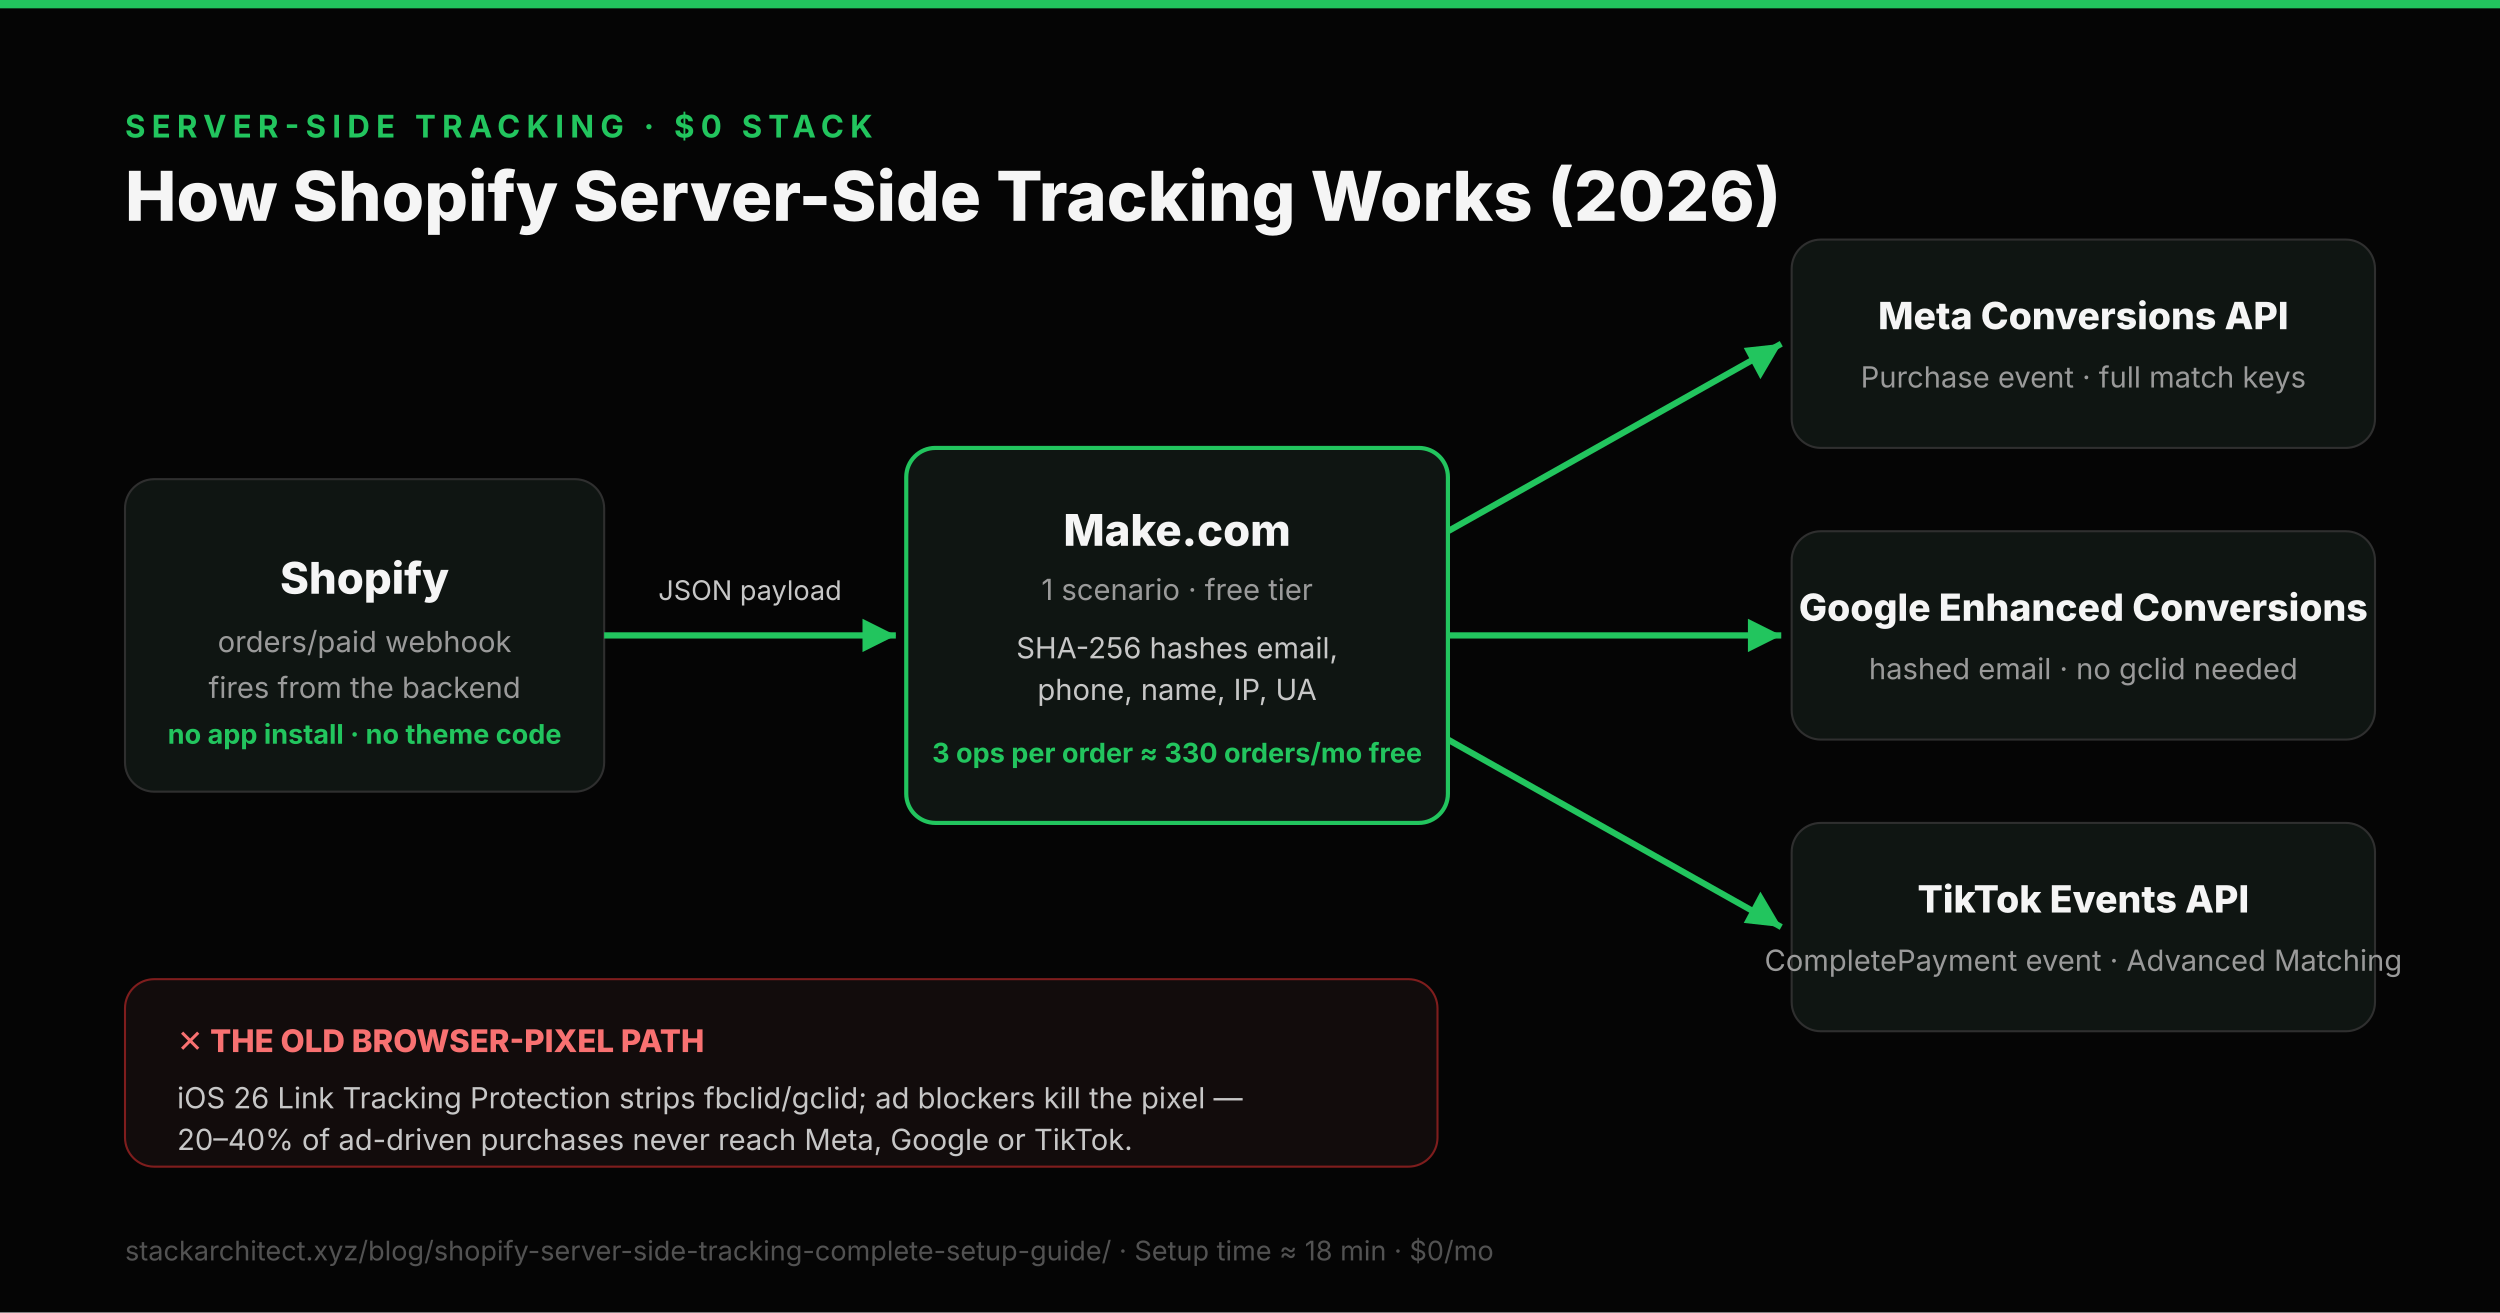
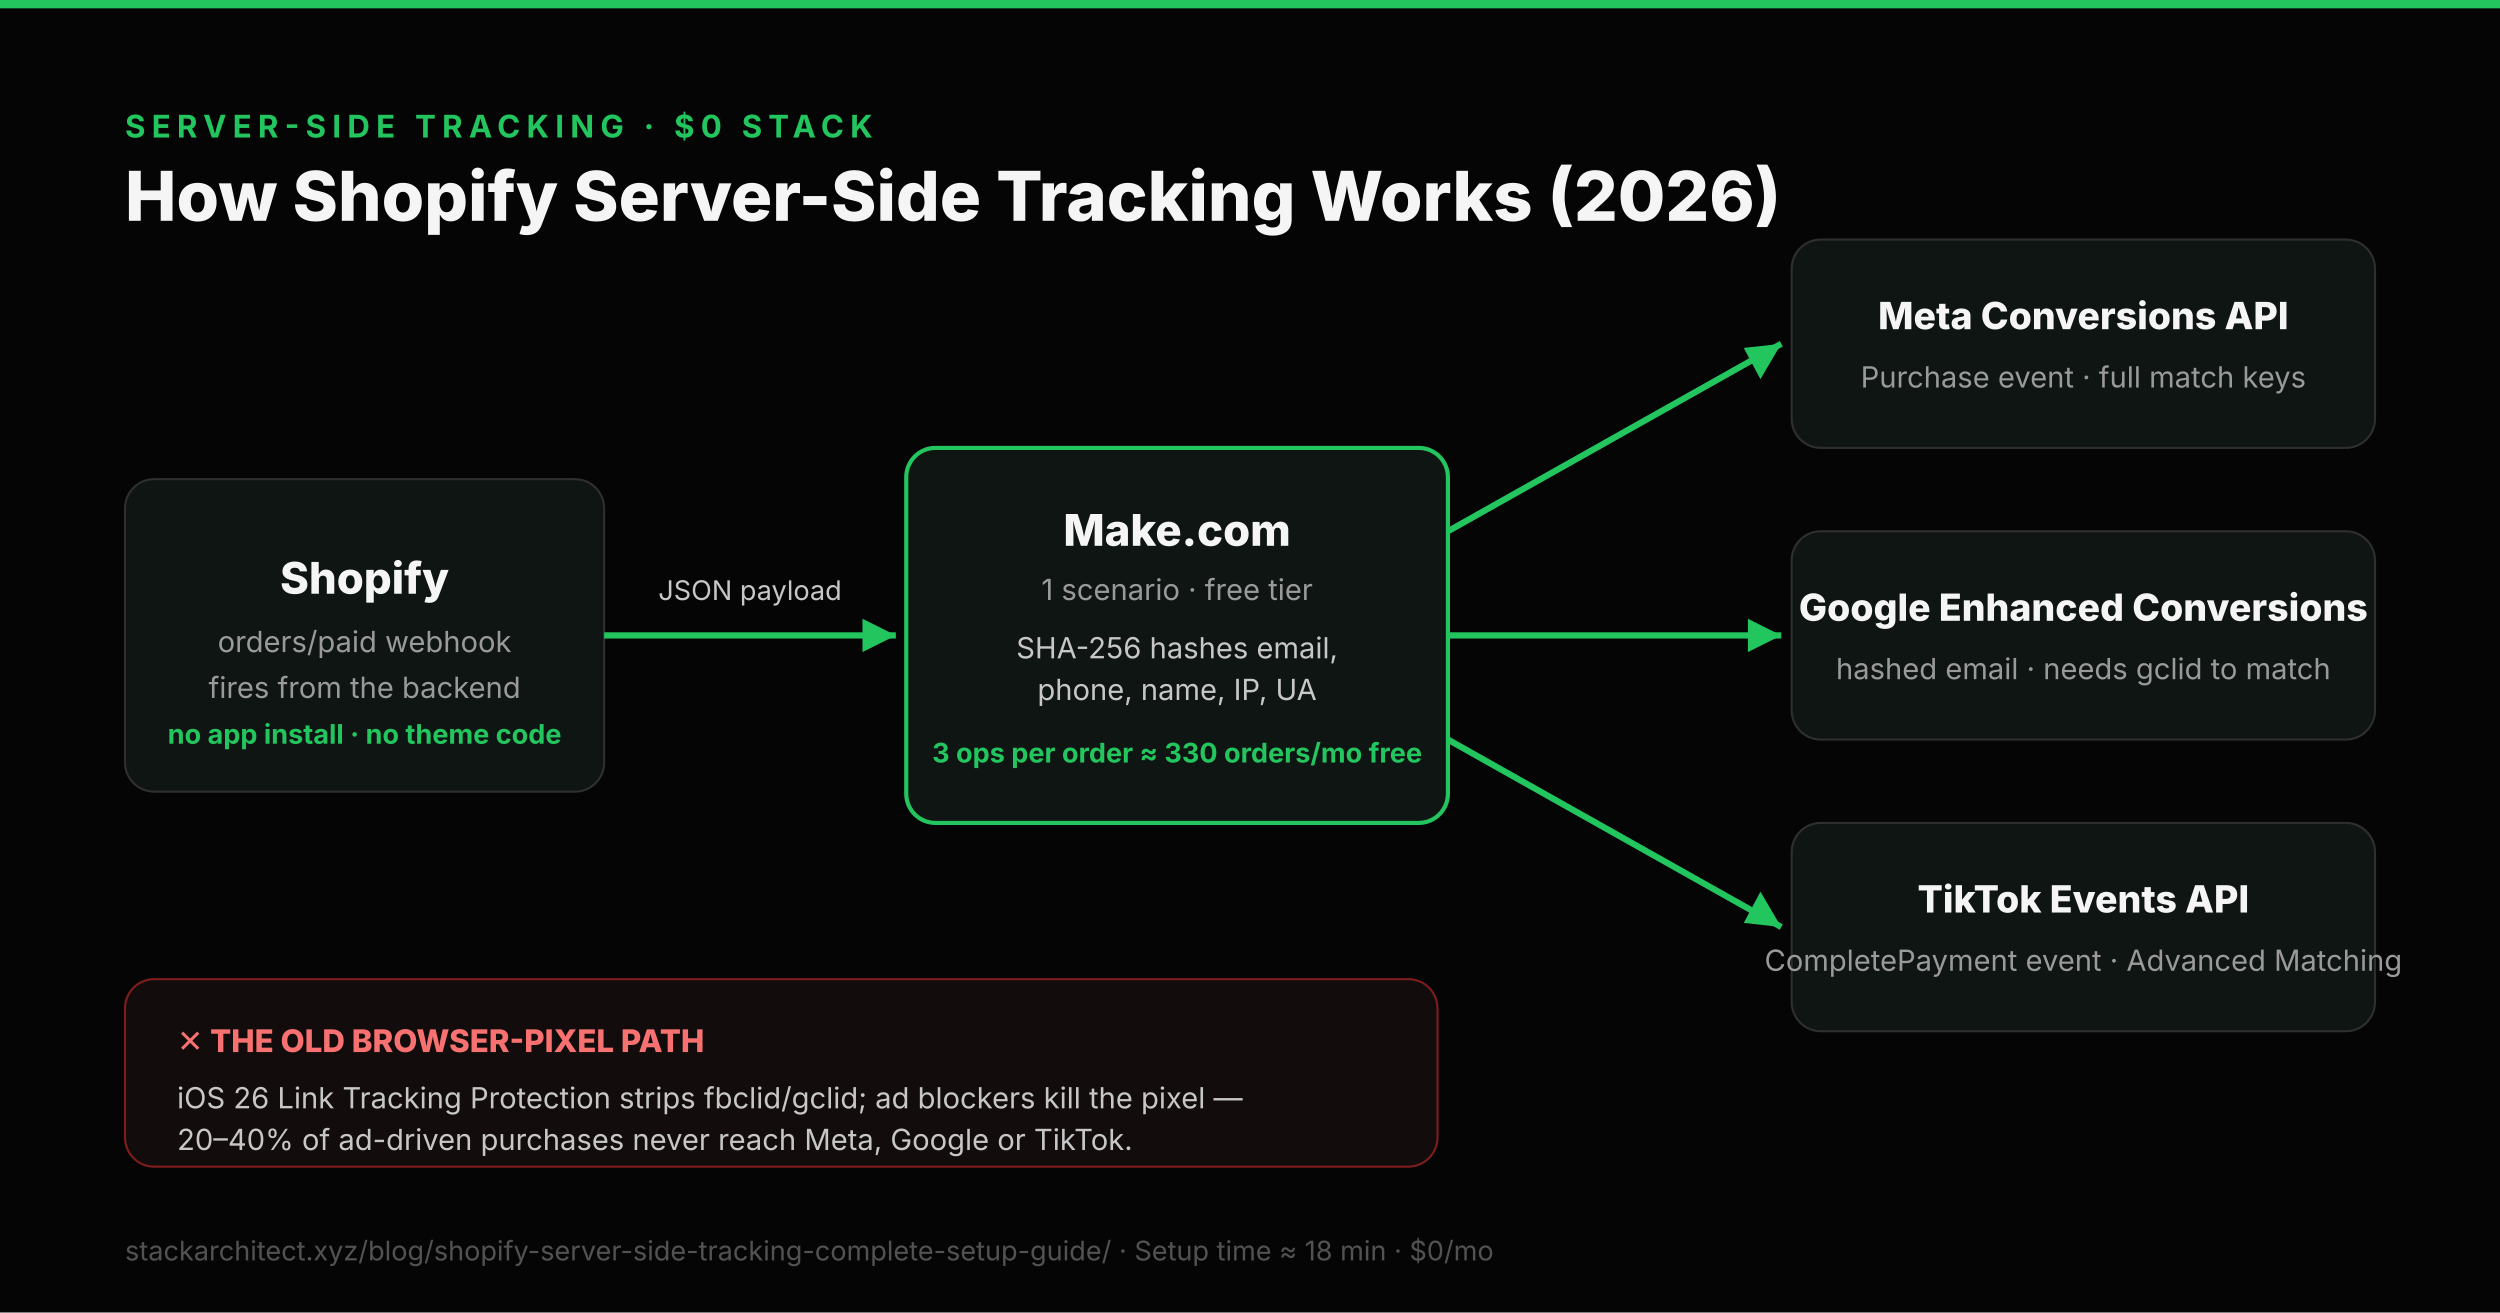
<svg xmlns="http://www.w3.org/2000/svg" viewBox="0 0 1200 630" role="img" aria-labelledby="t d" font-family="Inter,Segoe UI,Arial,sans-serif">
  <rect width="1200" height="630" fill="#050505" />
  <rect x="0" y="0" width="1200" height="4" fill="#22c55e" />
  <text x="60" y="66" fill="#22c55e" font-size="15" font-weight="700" letter-spacing="3">SERVER-SIDE TRACKING · $0 STACK</text>
  <text x="60" y="106" fill="#f5f5f5" font-size="33" font-weight="800">How Shopify Server-Side Tracking Works (2026)</text>
  <rect x="60" y="230" width="230" height="150" rx="14" fill="#0f1512" stroke="#2f2f2f" />
  <text x="175" y="285" fill="#f5f5f5" font-size="21" font-weight="800" text-anchor="middle">Shopify</text>
  <text x="175" y="313" fill="#9a9a9a" font-size="14" text-anchor="middle">orders/paid webhook</text>
  <text x="175" y="335" fill="#9a9a9a" font-size="14" text-anchor="middle">fires from the backend</text>
  <text x="175" y="357" fill="#22c55e" font-size="13" font-weight="700" text-anchor="middle">no app install · no theme code</text>
  <line x1="290" y1="305" x2="430" y2="305" stroke="#22c55e" stroke-width="3" />
  <polygon points="430,305 414,297 414,313" fill="#22c55e" />
  <text x="360" y="288" fill="#c7c7c7" font-size="13" text-anchor="middle">JSON payload</text>
  <rect x="435" y="215" width="260" height="180" rx="14" fill="#0f1512" stroke="#22c55e" stroke-width="2" />
  <text x="565" y="262" fill="#f5f5f5" font-size="21" font-weight="800" text-anchor="middle">Make.com</text>
  <text x="565" y="288" fill="#9a9a9a" font-size="14" text-anchor="middle">1 scenario · free tier</text>
  <text x="565" y="316" fill="#c7c7c7" font-size="14" text-anchor="middle">SHA-256 hashes email,</text>
  <text x="565" y="336" fill="#c7c7c7" font-size="14" text-anchor="middle">phone, name, IP, UA</text>
  <text x="565" y="366" fill="#22c55e" font-size="13" font-weight="700" text-anchor="middle">3 ops per order ≈ 330 orders/mo free</text>
  <line x1="695" y1="255" x2="855" y2="165" stroke="#22c55e" stroke-width="3" />
  <polygon points="855,165 837,167 845,182" fill="#22c55e" />
  <line x1="695" y1="305" x2="855" y2="305" stroke="#22c55e" stroke-width="3" />
  <polygon points="855,305 839,297 839,313" fill="#22c55e" />
  <line x1="695" y1="355" x2="855" y2="445" stroke="#22c55e" stroke-width="3" />
  <polygon points="855,445 845,428 837,443" fill="#22c55e" />
  <rect x="860" y="115" width="280" height="100" rx="14" fill="#0f1512" stroke="#2f2f2f" />
  <text x="1000" y="158" fill="#f5f5f5" font-size="18" font-weight="800" text-anchor="middle">Meta Conversions API</text>
  <text x="1000" y="186" fill="#9a9a9a" font-size="14" text-anchor="middle">Purchase event · full match keys</text>
  <rect x="860" y="255" width="280" height="100" rx="14" fill="#0f1512" stroke="#2f2f2f" />
  <text x="1000" y="298" fill="#f5f5f5" font-size="18" font-weight="800" text-anchor="middle">Google Enhanced Conversions</text>
-   <text x="1000" y="326" fill="#9a9a9a" font-size="14" text-anchor="middle">hashed email · no gclid needed</text>
+   <text x="1000" y="326" fill="#9a9a9a" font-size="14" text-anchor="middle">hashed email · needs gclid to match</text>
  <rect x="860" y="395" width="280" height="100" rx="14" fill="#0f1512" stroke="#2f2f2f" />
  <text x="1000" y="438" fill="#f5f5f5" font-size="18" font-weight="800" text-anchor="middle">TikTok Events API</text>
  <text x="1000" y="466" fill="#9a9a9a" font-size="14" text-anchor="middle">CompletePayment event · Advanced Matching</text>
  <rect x="60" y="470" width="630" height="90" rx="14" fill="#120c0c" stroke="#7f1d1d" />
  <text x="85" y="505" fill="#f87171" font-size="15" font-weight="800">✕ THE OLD BROWSER-PIXEL PATH</text>
  <text x="85" y="532" fill="#c7c7c7" font-size="14">iOS 26 Link Tracking Protection strips fbclid/gclid; ad blockers kill the pixel —</text>
  <text x="85" y="552" fill="#c7c7c7" font-size="14">20–40% of ad-driven purchases never reach Meta, Google or TikTok.</text>
  <text x="60" y="605" fill="#525252" font-size="13">stackarchitect.xyz/blog/shopify-server-side-tracking-complete-setup-guide/ · Setup time ≈ 18 min · $0/mo</text>
</svg>
